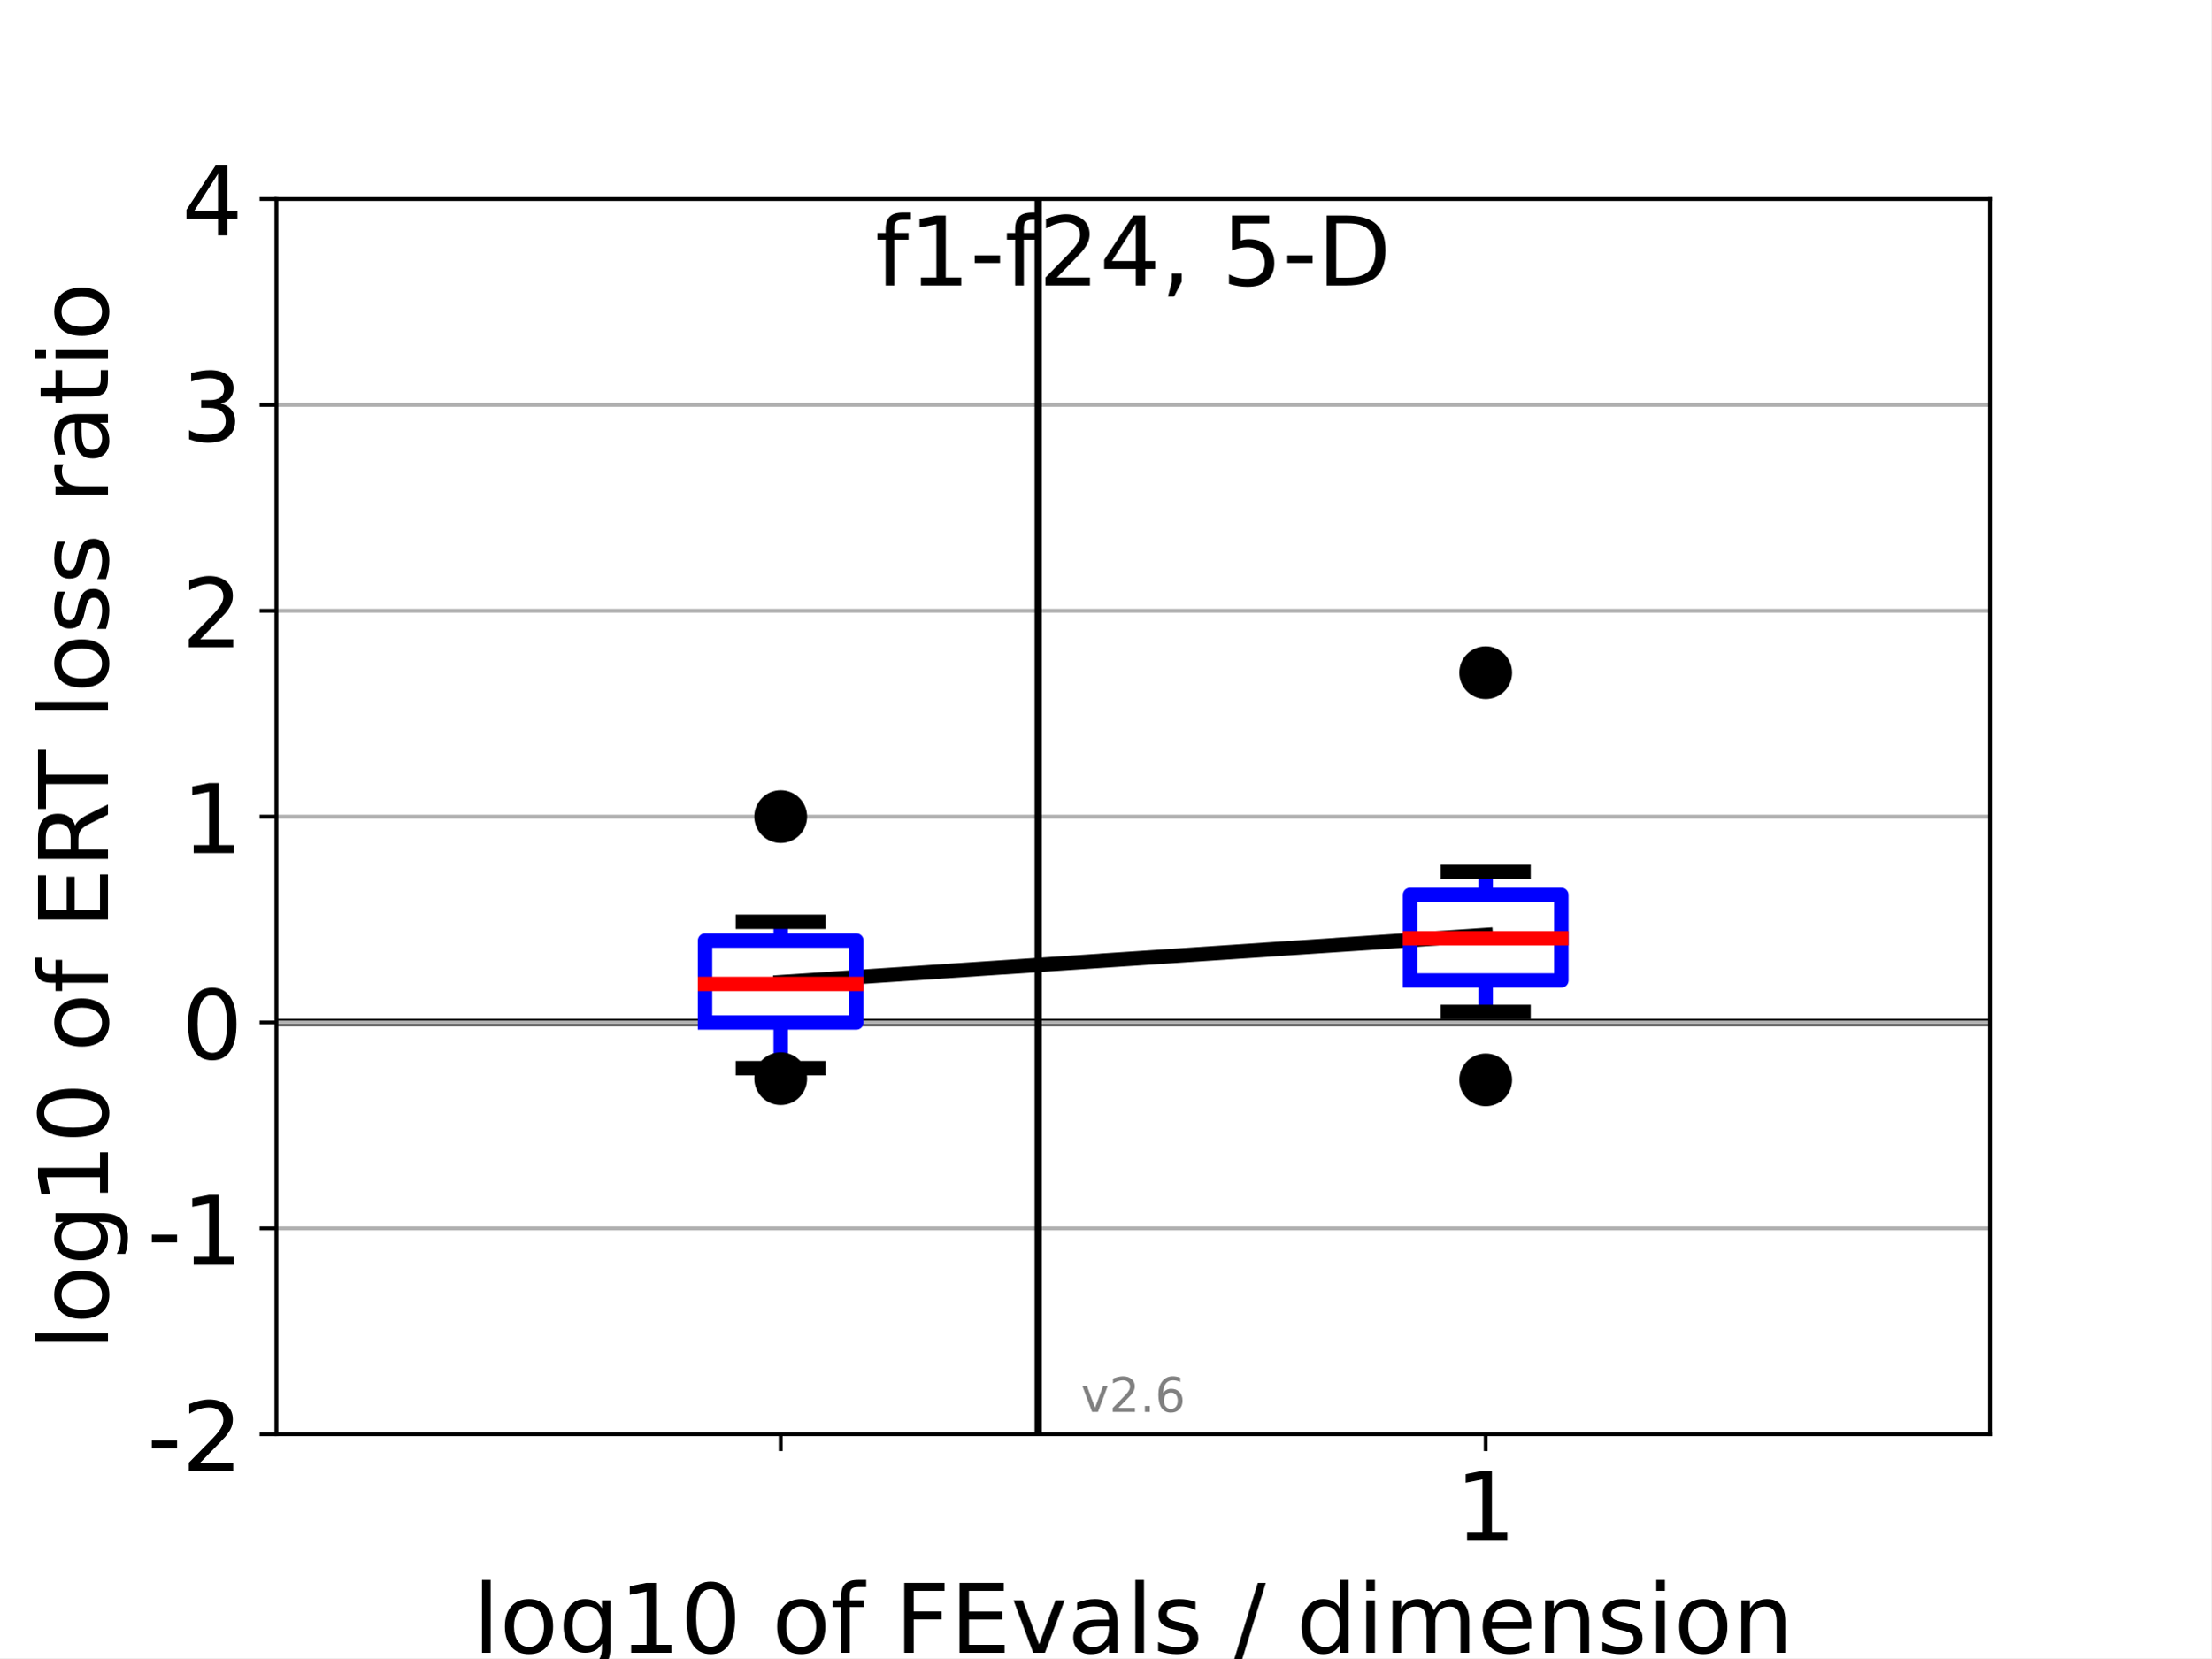
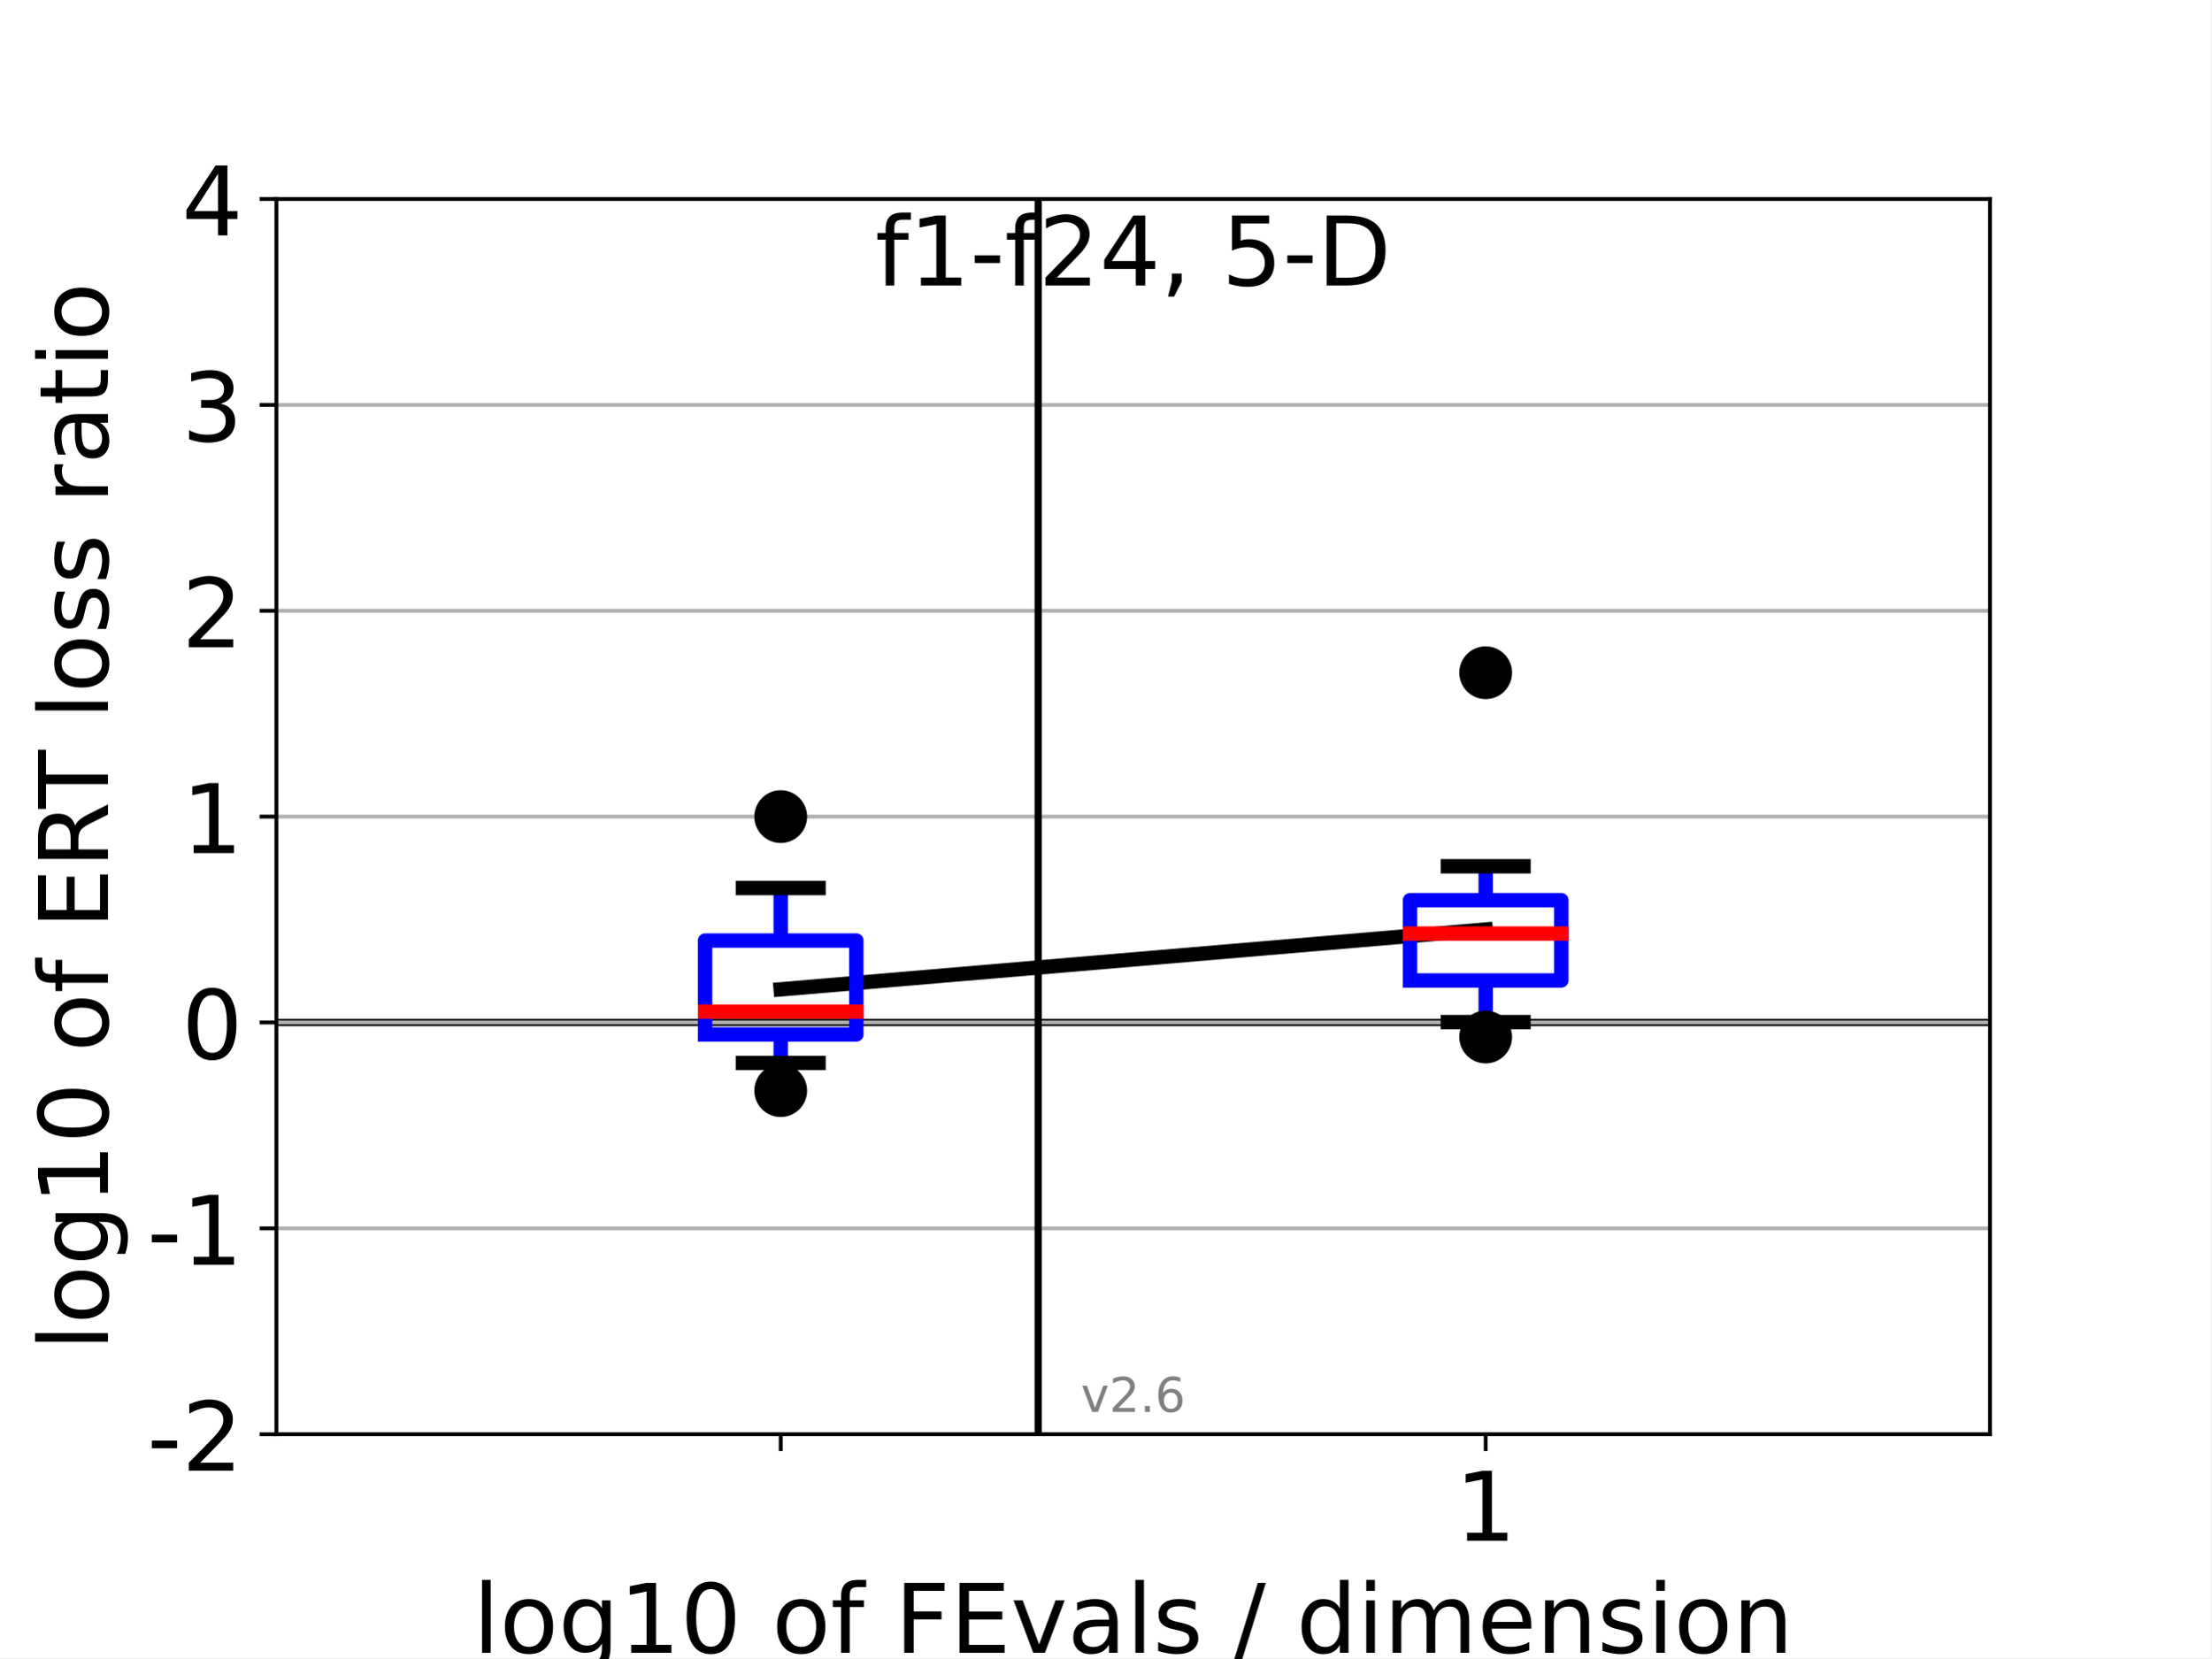
<svg xmlns="http://www.w3.org/2000/svg" xmlns:xlink="http://www.w3.org/1999/xlink" width="460.8pt" height="345.6pt" viewBox="0 0 460.8 345.6" version="1.1">
  <defs>
    <style type="text/css">*{stroke-linejoin: round; stroke-linecap: butt}</style>
  </defs>
  <g id="figure_1">
    <g id="patch_1">
      <path d="M 0 345.6  L 460.8 345.6  L 460.8 0  L 0 0  z " style="fill: #ffffff" />
    </g>
    <g id="axes_1">
      <g id="patch_2">
        <path d="M 57.6 298.944  L 414.72 298.944  L 414.72 41.472  L 57.6 41.472  z " style="fill: #ffffff" />
      </g>
      <g id="line2d_1">
-         <path d="M 57.6 213.12  L 414.72 213.12  " clip-path="url(#p7d88665192)" style="fill: none; stroke: #000000; stroke-width: 1.5; stroke-linecap: square" />
+         <path d="M 57.6 213.12  L 414.72 213.12  " clip-path="url(#pd5b4463f0b)" style="fill: none; stroke: #000000; stroke-width: 1.5; stroke-linecap: square" />
      </g>
      <g id="matplotlib.axis_1">
        <g id="xtick_1">
          <g id="line2d_2">
            <defs>
-               <path id="m070ad3a9d3" d="M 0 0  L 0 3.5  " style="stroke: #000000; stroke-width: 0.8" />
+               <path id="m212c957637" d="M 0 0  L 0 3.5  " style="stroke: #000000; stroke-width: 0.8" />
            </defs>
            <g>
-               <use xlink:href="#m070ad3a9d3" x="162.699" y="298.944" style="stroke: #000000; stroke-width: 0.8" />
+               <use xlink:href="#m212c957637" x="162.699" y="298.944" style="stroke: #000000; stroke-width: 0.8" />
            </g>
          </g>
        </g>
        <g id="xtick_2">
          <g id="line2d_3">
            <g>
-               <use xlink:href="#m070ad3a9d3" x="309.621" y="298.944" style="stroke: #000000; stroke-width: 0.8" />
+               <use xlink:href="#m212c957637" x="309.621" y="298.944" style="stroke: #000000; stroke-width: 0.8" />
            </g>
          </g>
          <g id="text_1">
            <g transform="translate(303.2585 321.1409)scale(0.2 -0.2)">
              <defs>
                <path id="DejaVuSans-31" d="M 794 531  L 1825 531  L 1825 4091  L 703 3866  L 703 4441  L 1819 4666  L 2450 4666  L 2450 531  L 3481 531  L 3481 0  L 794 0  L 794 531  z " transform="scale(0.015625)" />
              </defs>
              <use xlink:href="#DejaVuSans-31" />
            </g>
          </g>
        </g>
        <g id="text_2">
          <g transform="translate(98.56312 344.4971)scale(0.2 -0.2)">
            <defs>
              <path id="DejaVuSans-6c" d="M 603 4863  L 1178 4863  L 1178 0  L 603 0  L 603 4863  z " transform="scale(0.015625)" />
              <path id="DejaVuSans-6f" d="M 1959 3097  Q 1497 3097 1228 2736  Q 959 2375 959 1747  Q 959 1119 1226 758  Q 1494 397 1959 397  Q 2419 397 2687 759  Q 2956 1122 2956 1747  Q 2956 2369 2687 2733  Q 2419 3097 1959 3097  z M 1959 3584  Q 2709 3584 3137 3096  Q 3566 2609 3566 1747  Q 3566 888 3137 398  Q 2709 -91 1959 -91  Q 1206 -91 779 398  Q 353 888 353 1747  Q 353 2609 779 3096  Q 1206 3584 1959 3584  z " transform="scale(0.015625)" />
              <path id="DejaVuSans-67" d="M 2906 1791  Q 2906 2416 2648 2759  Q 2391 3103 1925 3103  Q 1463 3103 1205 2759  Q 947 2416 947 1791  Q 947 1169 1205 825  Q 1463 481 1925 481  Q 2391 481 2648 825  Q 2906 1169 2906 1791  z M 3481 434  Q 3481 -459 3084 -895  Q 2688 -1331 1869 -1331  Q 1566 -1331 1297 -1286  Q 1028 -1241 775 -1147  L 775 -588  Q 1028 -725 1275 -790  Q 1522 -856 1778 -856  Q 2344 -856 2625 -561  Q 2906 -266 2906 331  L 2906 616  Q 2728 306 2450 153  Q 2172 0 1784 0  Q 1141 0 747 490  Q 353 981 353 1791  Q 353 2603 747 3093  Q 1141 3584 1784 3584  Q 2172 3584 2450 3431  Q 2728 3278 2906 2969  L 2906 3500  L 3481 3500  L 3481 434  z " transform="scale(0.015625)" />
              <path id="DejaVuSans-30" d="M 2034 4250  Q 1547 4250 1301 3770  Q 1056 3291 1056 2328  Q 1056 1369 1301 889  Q 1547 409 2034 409  Q 2525 409 2770 889  Q 3016 1369 3016 2328  Q 3016 3291 2770 3770  Q 2525 4250 2034 4250  z M 2034 4750  Q 2819 4750 3233 4129  Q 3647 3509 3647 2328  Q 3647 1150 3233 529  Q 2819 -91 2034 -91  Q 1250 -91 836 529  Q 422 1150 422 2328  Q 422 3509 836 4129  Q 1250 4750 2034 4750  z " transform="scale(0.015625)" />
              <path id="DejaVuSans-20" transform="scale(0.015625)" />
              <path id="DejaVuSans-66" d="M 2375 4863  L 2375 4384  L 1825 4384  Q 1516 4384 1395 4259  Q 1275 4134 1275 3809  L 1275 3500  L 2222 3500  L 2222 3053  L 1275 3053  L 1275 0  L 697 0  L 697 3053  L 147 3053  L 147 3500  L 697 3500  L 697 3744  Q 697 4328 969 4595  Q 1241 4863 1831 4863  L 2375 4863  z " transform="scale(0.015625)" />
              <path id="DejaVuSans-46" d="M 628 4666  L 3309 4666  L 3309 4134  L 1259 4134  L 1259 2759  L 3109 2759  L 3109 2228  L 1259 2228  L 1259 0  L 628 0  L 628 4666  z " transform="scale(0.015625)" />
              <path id="DejaVuSans-45" d="M 628 4666  L 3578 4666  L 3578 4134  L 1259 4134  L 1259 2753  L 3481 2753  L 3481 2222  L 1259 2222  L 1259 531  L 3634 531  L 3634 0  L 628 0  L 628 4666  z " transform="scale(0.015625)" />
              <path id="DejaVuSans-76" d="M 191 3500  L 800 3500  L 1894 563  L 2988 3500  L 3597 3500  L 2284 0  L 1503 0  L 191 3500  z " transform="scale(0.015625)" />
              <path id="DejaVuSans-61" d="M 2194 1759  Q 1497 1759 1228 1600  Q 959 1441 959 1056  Q 959 750 1161 570  Q 1363 391 1709 391  Q 2188 391 2477 730  Q 2766 1069 2766 1631  L 2766 1759  L 2194 1759  z M 3341 1997  L 3341 0  L 2766 0  L 2766 531  Q 2569 213 2275 61  Q 1981 -91 1556 -91  Q 1019 -91 701 211  Q 384 513 384 1019  Q 384 1609 779 1909  Q 1175 2209 1959 2209  L 2766 2209  L 2766 2266  Q 2766 2663 2505 2880  Q 2244 3097 1772 3097  Q 1472 3097 1187 3025  Q 903 2953 641 2809  L 641 3341  Q 956 3463 1253 3523  Q 1550 3584 1831 3584  Q 2591 3584 2966 3190  Q 3341 2797 3341 1997  z " transform="scale(0.015625)" />
              <path id="DejaVuSans-73" d="M 2834 3397  L 2834 2853  Q 2591 2978 2328 3040  Q 2066 3103 1784 3103  Q 1356 3103 1142 2972  Q 928 2841 928 2578  Q 928 2378 1081 2264  Q 1234 2150 1697 2047  L 1894 2003  Q 2506 1872 2764 1633  Q 3022 1394 3022 966  Q 3022 478 2636 193  Q 2250 -91 1575 -91  Q 1294 -91 989 -36  Q 684 19 347 128  L 347 722  Q 666 556 975 473  Q 1284 391 1588 391  Q 1994 391 2212 530  Q 2431 669 2431 922  Q 2431 1156 2273 1281  Q 2116 1406 1581 1522  L 1381 1569  Q 847 1681 609 1914  Q 372 2147 372 2553  Q 372 3047 722 3315  Q 1072 3584 1716 3584  Q 2034 3584 2315 3537  Q 2597 3491 2834 3397  z " transform="scale(0.015625)" />
              <path id="DejaVuSans-2f" d="M 1625 4666  L 2156 4666  L 531 -594  L 0 -594  L 1625 4666  z " transform="scale(0.015625)" />
              <path id="DejaVuSans-64" d="M 2906 2969  L 2906 4863  L 3481 4863  L 3481 0  L 2906 0  L 2906 525  Q 2725 213 2448 61  Q 2172 -91 1784 -91  Q 1150 -91 751 415  Q 353 922 353 1747  Q 353 2572 751 3078  Q 1150 3584 1784 3584  Q 2172 3584 2448 3432  Q 2725 3281 2906 2969  z M 947 1747  Q 947 1113 1208 752  Q 1469 391 1925 391  Q 2381 391 2643 752  Q 2906 1113 2906 1747  Q 2906 2381 2643 2742  Q 2381 3103 1925 3103  Q 1469 3103 1208 2742  Q 947 2381 947 1747  z " transform="scale(0.015625)" />
              <path id="DejaVuSans-69" d="M 603 3500  L 1178 3500  L 1178 0  L 603 0  L 603 3500  z M 603 4863  L 1178 4863  L 1178 4134  L 603 4134  L 603 4863  z " transform="scale(0.015625)" />
              <path id="DejaVuSans-6d" d="M 3328 2828  Q 3544 3216 3844 3400  Q 4144 3584 4550 3584  Q 5097 3584 5394 3201  Q 5691 2819 5691 2113  L 5691 0  L 5113 0  L 5113 2094  Q 5113 2597 4934 2840  Q 4756 3084 4391 3084  Q 3944 3084 3684 2787  Q 3425 2491 3425 1978  L 3425 0  L 2847 0  L 2847 2094  Q 2847 2600 2669 2842  Q 2491 3084 2119 3084  Q 1678 3084 1418 2786  Q 1159 2488 1159 1978  L 1159 0  L 581 0  L 581 3500  L 1159 3500  L 1159 2956  Q 1356 3278 1631 3431  Q 1906 3584 2284 3584  Q 2666 3584 2933 3390  Q 3200 3197 3328 2828  z " transform="scale(0.015625)" />
              <path id="DejaVuSans-65" d="M 3597 1894  L 3597 1613  L 953 1613  Q 991 1019 1311 708  Q 1631 397 2203 397  Q 2534 397 2845 478  Q 3156 559 3463 722  L 3463 178  Q 3153 47 2828 -22  Q 2503 -91 2169 -91  Q 1331 -91 842 396  Q 353 884 353 1716  Q 353 2575 817 3079  Q 1281 3584 2069 3584  Q 2775 3584 3186 3129  Q 3597 2675 3597 1894  z M 3022 2063  Q 3016 2534 2758 2815  Q 2500 3097 2075 3097  Q 1594 3097 1305 2825  Q 1016 2553 972 2059  L 3022 2063  z " transform="scale(0.015625)" />
              <path id="DejaVuSans-6e" d="M 3513 2113  L 3513 0  L 2938 0  L 2938 2094  Q 2938 2591 2744 2837  Q 2550 3084 2163 3084  Q 1697 3084 1428 2787  Q 1159 2491 1159 1978  L 1159 0  L 581 0  L 581 3500  L 1159 3500  L 1159 2956  Q 1366 3272 1645 3428  Q 1925 3584 2291 3584  Q 2894 3584 3203 3211  Q 3513 2838 3513 2113  z " transform="scale(0.015625)" />
            </defs>
            <use xlink:href="#DejaVuSans-6c" />
            <use xlink:href="#DejaVuSans-6f" x="27.783" />
            <use xlink:href="#DejaVuSans-67" x="88.965" />
            <use xlink:href="#DejaVuSans-31" x="152.441" />
            <use xlink:href="#DejaVuSans-30" x="216.064" />
            <use xlink:href="#DejaVuSans-20" x="279.688" />
            <use xlink:href="#DejaVuSans-6f" x="311.475" />
            <use xlink:href="#DejaVuSans-66" x="372.656" />
            <use xlink:href="#DejaVuSans-20" x="407.861" />
            <use xlink:href="#DejaVuSans-46" x="439.648" />
            <use xlink:href="#DejaVuSans-45" x="497.168" />
            <use xlink:href="#DejaVuSans-76" x="560.352" />
            <use xlink:href="#DejaVuSans-61" x="619.531" />
            <use xlink:href="#DejaVuSans-6c" x="680.811" />
            <use xlink:href="#DejaVuSans-73" x="708.594" />
            <use xlink:href="#DejaVuSans-20" x="760.693" />
            <use xlink:href="#DejaVuSans-2f" x="792.48" />
            <use xlink:href="#DejaVuSans-20" x="826.172" />
            <use xlink:href="#DejaVuSans-64" x="857.959" />
            <use xlink:href="#DejaVuSans-69" x="921.436" />
            <use xlink:href="#DejaVuSans-6d" x="949.219" />
            <use xlink:href="#DejaVuSans-65" x="1046.631" />
            <use xlink:href="#DejaVuSans-6e" x="1108.154" />
            <use xlink:href="#DejaVuSans-73" x="1171.533" />
            <use xlink:href="#DejaVuSans-69" x="1223.633" />
            <use xlink:href="#DejaVuSans-6f" x="1251.416" />
            <use xlink:href="#DejaVuSans-6e" x="1312.598" />
          </g>
        </g>
      </g>
      <g id="matplotlib.axis_2">
        <g id="ytick_1">
          <g id="line2d_4">
-             <path d="M 57.6 298.944  L 414.72 298.944  " clip-path="url(#p7d88665192)" style="fill: none; stroke: #b0b0b0; stroke-width: 0.8; stroke-linecap: square" />
+             <path d="M 57.6 298.944  L 414.72 298.944  " clip-path="url(#pd5b4463f0b)" style="fill: none; stroke: #b0b0b0; stroke-width: 0.8; stroke-linecap: square" />
          </g>
          <g id="line2d_5">
            <defs>
-               <path id="mcf6c490217" d="M 0 0  L -3.5 0  " style="stroke: #000000; stroke-width: 0.8" />
+               <path id="m91223ee36a" d="M 0 0  L -3.5 0  " style="stroke: #000000; stroke-width: 0.8" />
            </defs>
            <g>
-               <use xlink:href="#mcf6c490217" x="57.6" y="298.944" style="stroke: #000000; stroke-width: 0.8" />
+               <use xlink:href="#m91223ee36a" x="57.6" y="298.944" style="stroke: #000000; stroke-width: 0.8" />
            </g>
          </g>
          <g id="text_3">
            <g transform="translate(30.65938 306.5424)scale(0.2 -0.2)">
              <defs>
                <path id="DejaVuSans-2d" d="M 313 2009  L 1997 2009  L 1997 1497  L 313 1497  L 313 2009  z " transform="scale(0.015625)" />
                <path id="DejaVuSans-32" d="M 1228 531  L 3431 531  L 3431 0  L 469 0  L 469 531  Q 828 903 1448 1529  Q 2069 2156 2228 2338  Q 2531 2678 2651 2914  Q 2772 3150 2772 3378  Q 2772 3750 2511 3984  Q 2250 4219 1831 4219  Q 1534 4219 1204 4116  Q 875 4013 500 3803  L 500 4441  Q 881 4594 1212 4672  Q 1544 4750 1819 4750  Q 2544 4750 2975 4387  Q 3406 4025 3406 3419  Q 3406 3131 3298 2873  Q 3191 2616 2906 2266  Q 2828 2175 2409 1742  Q 1991 1309 1228 531  z " transform="scale(0.015625)" />
              </defs>
              <use xlink:href="#DejaVuSans-2d" />
              <use xlink:href="#DejaVuSans-32" x="36.084" />
            </g>
          </g>
        </g>
        <g id="ytick_2">
          <g id="line2d_6">
-             <path d="M 57.6 256.032  L 414.72 256.032  " clip-path="url(#p7d88665192)" style="fill: none; stroke: #b0b0b0; stroke-width: 0.8; stroke-linecap: square" />
+             <path d="M 57.6 256.032  L 414.72 256.032  " clip-path="url(#pd5b4463f0b)" style="fill: none; stroke: #b0b0b0; stroke-width: 0.8; stroke-linecap: square" />
          </g>
          <g id="line2d_7">
            <g>
-               <use xlink:href="#mcf6c490217" x="57.6" y="256.032" style="stroke: #000000; stroke-width: 0.8" />
+               <use xlink:href="#m91223ee36a" x="57.6" y="256.032" style="stroke: #000000; stroke-width: 0.8" />
            </g>
          </g>
          <g id="text_4">
            <g transform="translate(30.65938 263.6304)scale(0.2 -0.2)">
              <use xlink:href="#DejaVuSans-2d" />
              <use xlink:href="#DejaVuSans-31" x="36.084" />
            </g>
          </g>
        </g>
        <g id="ytick_3">
          <g id="line2d_8">
-             <path d="M 57.6 213.12  L 414.72 213.12  " clip-path="url(#p7d88665192)" style="fill: none; stroke: #b0b0b0; stroke-width: 0.8; stroke-linecap: square" />
+             <path d="M 57.6 213.12  L 414.72 213.12  " clip-path="url(#pd5b4463f0b)" style="fill: none; stroke: #b0b0b0; stroke-width: 0.8; stroke-linecap: square" />
          </g>
          <g id="line2d_9">
            <g>
-               <use xlink:href="#mcf6c490217" x="57.6" y="213.12" style="stroke: #000000; stroke-width: 0.8" />
+               <use xlink:href="#m91223ee36a" x="57.6" y="213.12" style="stroke: #000000; stroke-width: 0.8" />
            </g>
          </g>
          <g id="text_5">
            <g transform="translate(37.875 220.7184)scale(0.2 -0.2)">
              <use xlink:href="#DejaVuSans-30" />
            </g>
          </g>
        </g>
        <g id="ytick_4">
          <g id="line2d_10">
-             <path d="M 57.6 170.208  L 414.72 170.208  " clip-path="url(#p7d88665192)" style="fill: none; stroke: #b0b0b0; stroke-width: 0.8; stroke-linecap: square" />
+             <path d="M 57.6 170.208  L 414.72 170.208  " clip-path="url(#pd5b4463f0b)" style="fill: none; stroke: #b0b0b0; stroke-width: 0.8; stroke-linecap: square" />
          </g>
          <g id="line2d_11">
            <g>
-               <use xlink:href="#mcf6c490217" x="57.6" y="170.208" style="stroke: #000000; stroke-width: 0.8" />
+               <use xlink:href="#m91223ee36a" x="57.6" y="170.208" style="stroke: #000000; stroke-width: 0.8" />
            </g>
          </g>
          <g id="text_6">
            <g transform="translate(37.875 177.8064)scale(0.2 -0.2)">
              <use xlink:href="#DejaVuSans-31" />
            </g>
          </g>
        </g>
        <g id="ytick_5">
          <g id="line2d_12">
-             <path d="M 57.6 127.296  L 414.72 127.296  " clip-path="url(#p7d88665192)" style="fill: none; stroke: #b0b0b0; stroke-width: 0.8; stroke-linecap: square" />
+             <path d="M 57.6 127.296  L 414.72 127.296  " clip-path="url(#pd5b4463f0b)" style="fill: none; stroke: #b0b0b0; stroke-width: 0.8; stroke-linecap: square" />
          </g>
          <g id="line2d_13">
            <g>
-               <use xlink:href="#mcf6c490217" x="57.6" y="127.296" style="stroke: #000000; stroke-width: 0.8" />
+               <use xlink:href="#m91223ee36a" x="57.6" y="127.296" style="stroke: #000000; stroke-width: 0.8" />
            </g>
          </g>
          <g id="text_7">
            <g transform="translate(37.875 134.8944)scale(0.2 -0.2)">
              <use xlink:href="#DejaVuSans-32" />
            </g>
          </g>
        </g>
        <g id="ytick_6">
          <g id="line2d_14">
-             <path d="M 57.6 84.384  L 414.72 84.384  " clip-path="url(#p7d88665192)" style="fill: none; stroke: #b0b0b0; stroke-width: 0.8; stroke-linecap: square" />
+             <path d="M 57.6 84.384  L 414.72 84.384  " clip-path="url(#pd5b4463f0b)" style="fill: none; stroke: #b0b0b0; stroke-width: 0.8; stroke-linecap: square" />
          </g>
          <g id="line2d_15">
            <g>
-               <use xlink:href="#mcf6c490217" x="57.6" y="84.384" style="stroke: #000000; stroke-width: 0.8" />
+               <use xlink:href="#m91223ee36a" x="57.6" y="84.384" style="stroke: #000000; stroke-width: 0.8" />
            </g>
          </g>
          <g id="text_8">
            <g transform="translate(37.875 91.98244)scale(0.2 -0.2)">
              <defs>
                <path id="DejaVuSans-33" d="M 2597 2516  Q 3050 2419 3304 2112  Q 3559 1806 3559 1356  Q 3559 666 3084 287  Q 2609 -91 1734 -91  Q 1441 -91 1130 -33  Q 819 25 488 141  L 488 750  Q 750 597 1062 519  Q 1375 441 1716 441  Q 2309 441 2620 675  Q 2931 909 2931 1356  Q 2931 1769 2642 2001  Q 2353 2234 1838 2234  L 1294 2234  L 1294 2753  L 1863 2753  Q 2328 2753 2575 2939  Q 2822 3125 2822 3475  Q 2822 3834 2567 4026  Q 2313 4219 1838 4219  Q 1578 4219 1281 4162  Q 984 4106 628 3988  L 628 4550  Q 988 4650 1302 4700  Q 1616 4750 1894 4750  Q 2613 4750 3031 4423  Q 3450 4097 3450 3541  Q 3450 3153 3228 2886  Q 3006 2619 2597 2516  z " transform="scale(0.015625)" />
              </defs>
              <use xlink:href="#DejaVuSans-33" />
            </g>
          </g>
        </g>
        <g id="ytick_7">
          <g id="line2d_16">
-             <path d="M 57.6 41.472  L 414.72 41.472  " clip-path="url(#p7d88665192)" style="fill: none; stroke: #b0b0b0; stroke-width: 0.8; stroke-linecap: square" />
+             <path d="M 57.6 41.472  L 414.72 41.472  " clip-path="url(#pd5b4463f0b)" style="fill: none; stroke: #b0b0b0; stroke-width: 0.8; stroke-linecap: square" />
          </g>
          <g id="line2d_17">
            <g>
-               <use xlink:href="#mcf6c490217" x="57.6" y="41.472" style="stroke: #000000; stroke-width: 0.8" />
+               <use xlink:href="#m91223ee36a" x="57.6" y="41.472" style="stroke: #000000; stroke-width: 0.8" />
            </g>
          </g>
          <g id="text_9">
            <g transform="translate(37.875 49.07044)scale(0.2 -0.2)">
              <defs>
                <path id="DejaVuSans-34" d="M 2419 4116  L 825 1625  L 2419 1625  L 2419 4116  z M 2253 4666  L 3047 4666  L 3047 1625  L 3713 1625  L 3713 1100  L 3047 1100  L 3047 0  L 2419 0  L 2419 1100  L 313 1100  L 313 1709  L 2253 4666  z " transform="scale(0.015625)" />
              </defs>
              <use xlink:href="#DejaVuSans-34" />
            </g>
          </g>
        </g>
        <g id="text_10">
          <g transform="translate(22.5 281.5518)rotate(-90)scale(0.2 -0.2)">
            <defs>
              <path id="DejaVuSans-52" d="M 2841 2188  Q 3044 2119 3236 1894  Q 3428 1669 3622 1275  L 4263 0  L 3584 0  L 2988 1197  Q 2756 1666 2539 1819  Q 2322 1972 1947 1972  L 1259 1972  L 1259 0  L 628 0  L 628 4666  L 2053 4666  Q 2853 4666 3247 4331  Q 3641 3997 3641 3322  Q 3641 2881 3436 2590  Q 3231 2300 2841 2188  z M 1259 4147  L 1259 2491  L 2053 2491  Q 2509 2491 2742 2702  Q 2975 2913 2975 3322  Q 2975 3731 2742 3939  Q 2509 4147 2053 4147  L 1259 4147  z " transform="scale(0.015625)" />
              <path id="DejaVuSans-54" d="M -19 4666  L 3928 4666  L 3928 4134  L 2272 4134  L 2272 0  L 1638 0  L 1638 4134  L -19 4134  L -19 4666  z " transform="scale(0.015625)" />
              <path id="DejaVuSans-72" d="M 2631 2963  Q 2534 3019 2420 3045  Q 2306 3072 2169 3072  Q 1681 3072 1420 2755  Q 1159 2438 1159 1844  L 1159 0  L 581 0  L 581 3500  L 1159 3500  L 1159 2956  Q 1341 3275 1631 3429  Q 1922 3584 2338 3584  Q 2397 3584 2469 3576  Q 2541 3569 2628 3553  L 2631 2963  z " transform="scale(0.015625)" />
              <path id="DejaVuSans-74" d="M 1172 4494  L 1172 3500  L 2356 3500  L 2356 3053  L 1172 3053  L 1172 1153  Q 1172 725 1289 603  Q 1406 481 1766 481  L 2356 481  L 2356 0  L 1766 0  Q 1100 0 847 248  Q 594 497 594 1153  L 594 3053  L 172 3053  L 172 3500  L 594 3500  L 594 4494  L 1172 4494  z " transform="scale(0.015625)" />
            </defs>
            <use xlink:href="#DejaVuSans-6c" />
            <use xlink:href="#DejaVuSans-6f" x="27.783" />
            <use xlink:href="#DejaVuSans-67" x="88.965" />
            <use xlink:href="#DejaVuSans-31" x="152.441" />
            <use xlink:href="#DejaVuSans-30" x="216.064" />
            <use xlink:href="#DejaVuSans-20" x="279.688" />
            <use xlink:href="#DejaVuSans-6f" x="311.475" />
            <use xlink:href="#DejaVuSans-66" x="372.656" />
            <use xlink:href="#DejaVuSans-20" x="407.861" />
            <use xlink:href="#DejaVuSans-45" x="439.648" />
            <use xlink:href="#DejaVuSans-52" x="502.832" />
            <use xlink:href="#DejaVuSans-54" x="565.064" />
            <use xlink:href="#DejaVuSans-20" x="626.148" />
            <use xlink:href="#DejaVuSans-6c" x="657.936" />
            <use xlink:href="#DejaVuSans-6f" x="685.719" />
            <use xlink:href="#DejaVuSans-73" x="746.9" />
            <use xlink:href="#DejaVuSans-73" x="799" />
            <use xlink:href="#DejaVuSans-20" x="851.1" />
            <use xlink:href="#DejaVuSans-72" x="882.887" />
            <use xlink:href="#DejaVuSans-61" x="924" />
            <use xlink:href="#DejaVuSans-74" x="985.279" />
            <use xlink:href="#DejaVuSans-69" x="1024.488" />
            <use xlink:href="#DejaVuSans-6f" x="1052.271" />
          </g>
        </g>
      </g>
      <g id="line2d_18">
-         <path d="M 162.699 204.718  L 309.621 194.887  " clip-path="url(#p7d88665192)" style="fill: none; stroke: #000000; stroke-width: 3; stroke-linecap: square" />
+         <path d="M 162.699 206.214  L 309.621 193.741  " clip-path="url(#pd5b4463f0b)" style="fill: none; stroke: #000000; stroke-width: 3; stroke-linecap: square" />
      </g>
      <g id="line2d_19">
-         <path d="M 162.699 213.12  L 162.699 222.64  " clip-path="url(#p7d88665192)" style="fill: none; stroke-dasharray: 11.1,4.8; stroke-dashoffset: 0; stroke: #0000ff; stroke-width: 3" />
+         <path d="M 162.699 215.609  L 162.699 221.554  " clip-path="url(#pd5b4463f0b)" style="fill: none; stroke-dasharray: 11.1,4.8; stroke-dashoffset: 0; stroke: #0000ff; stroke-width: 3" />
      </g>
      <g id="line2d_20">
-         <path d="M 162.699 196.044  L 162.699 192.135  " clip-path="url(#p7d88665192)" style="fill: none; stroke-dasharray: 11.1,4.8; stroke-dashoffset: 0; stroke: #0000ff; stroke-width: 3" />
+         <path d="M 162.699 196.044  L 162.699 185.089  " clip-path="url(#pd5b4463f0b)" style="fill: none; stroke-dasharray: 11.1,4.8; stroke-dashoffset: 0; stroke: #0000ff; stroke-width: 3" />
      </g>
      <g id="line2d_21">
-         <path d="M 154.817 192.135  L 170.581 192.135  " clip-path="url(#p7d88665192)" style="fill: none; stroke: #000000; stroke-width: 3; stroke-linecap: square" />
+         <path d="M 154.817 185.089  L 170.581 185.089  " clip-path="url(#pd5b4463f0b)" style="fill: none; stroke: #000000; stroke-width: 3; stroke-linecap: square" />
      </g>
      <g id="line2d_22">
-         <path d="M 154.817 222.64  L 170.581 222.64  " clip-path="url(#p7d88665192)" style="fill: none; stroke: #000000; stroke-width: 3; stroke-linecap: square" />
+         <path d="M 154.817 221.554  L 170.581 221.554  " clip-path="url(#pd5b4463f0b)" style="fill: none; stroke: #000000; stroke-width: 3; stroke-linecap: square" />
      </g>
      <g id="line2d_23">
-         <path d="M 146.934 213.12  L 178.464 213.12  L 178.464 196.044  L 146.934 196.044  L 146.934 213.12  " clip-path="url(#p7d88665192)" style="fill: none; stroke: #0000ff; stroke-width: 3; stroke-linecap: square" />
+         <path d="M 146.934 215.609  L 178.464 215.609  L 178.464 196.044  L 146.934 196.044  L 146.934 215.609  " clip-path="url(#pd5b4463f0b)" style="fill: none; stroke: #0000ff; stroke-width: 3; stroke-linecap: square" />
      </g>
      <g id="line2d_24">
-         <path d="M 146.934 205.09  L 178.464 205.09  " clip-path="url(#p7d88665192)" style="fill: none; stroke: #ff0000; stroke-width: 3; stroke-linecap: square" />
+         <path d="M 146.934 210.866  L 178.464 210.866  " clip-path="url(#pd5b4463f0b)" style="fill: none; stroke: #ff0000; stroke-width: 3; stroke-linecap: square" />
      </g>
      <g id="line2d_25" />
      <g id="line2d_26" />
      <g id="line2d_27">
-         <path d="M 309.621 204.357  L 309.621 210.925  " clip-path="url(#p7d88665192)" style="fill: none; stroke-dasharray: 11.1,4.8; stroke-dashoffset: 0; stroke: #0000ff; stroke-width: 3" />
+         <path d="M 309.621 204.357  L 309.621 213.035  " clip-path="url(#pd5b4463f0b)" style="fill: none; stroke-dasharray: 11.1,4.8; stroke-dashoffset: 0; stroke: #0000ff; stroke-width: 3" />
      </g>
      <g id="line2d_28">
-         <path d="M 309.621 186.524  L 309.621 181.73  " clip-path="url(#p7d88665192)" style="fill: none; stroke-dasharray: 11.1,4.8; stroke-dashoffset: 0; stroke: #0000ff; stroke-width: 3" />
+         <path d="M 309.621 187.631  L 309.621 180.558  " clip-path="url(#pd5b4463f0b)" style="fill: none; stroke-dasharray: 11.1,4.8; stroke-dashoffset: 0; stroke: #0000ff; stroke-width: 3" />
      </g>
      <g id="line2d_29">
-         <path d="M 301.739 181.73  L 317.503 181.73  " clip-path="url(#p7d88665192)" style="fill: none; stroke: #000000; stroke-width: 3; stroke-linecap: square" />
+         <path d="M 301.739 180.558  L 317.503 180.558  " clip-path="url(#pd5b4463f0b)" style="fill: none; stroke: #000000; stroke-width: 3; stroke-linecap: square" />
      </g>
      <g id="line2d_30">
-         <path d="M 301.739 210.925  L 317.503 210.925  " clip-path="url(#p7d88665192)" style="fill: none; stroke: #000000; stroke-width: 3; stroke-linecap: square" />
+         <path d="M 301.739 213.035  L 317.503 213.035  " clip-path="url(#pd5b4463f0b)" style="fill: none; stroke: #000000; stroke-width: 3; stroke-linecap: square" />
      </g>
      <g id="line2d_31">
-         <path d="M 293.856 204.357  L 325.386 204.357  L 325.386 186.524  L 293.856 186.524  L 293.856 204.357  " clip-path="url(#p7d88665192)" style="fill: none; stroke: #0000ff; stroke-width: 3; stroke-linecap: square" />
+         <path d="M 293.856 204.357  L 325.386 204.357  L 325.386 187.631  L 293.856 187.631  L 293.856 204.357  " clip-path="url(#pd5b4463f0b)" style="fill: none; stroke: #0000ff; stroke-width: 3; stroke-linecap: square" />
      </g>
      <g id="line2d_32">
-         <path d="M 293.856 195.56  L 325.386 195.56  " clip-path="url(#p7d88665192)" style="fill: none; stroke: #ff0000; stroke-width: 3; stroke-linecap: square" />
+         <path d="M 293.856 194.577  L 325.386 194.577  " clip-path="url(#pd5b4463f0b)" style="fill: none; stroke: #ff0000; stroke-width: 3; stroke-linecap: square" />
      </g>
      <g id="line2d_33" />
      <g id="line2d_34" />
      <g id="line2d_35">
        <defs>
-           <path id="m7644ba45ae" d="M 0 5  C 1.326 5 2.598 4.473 3.536 3.536  C 4.473 2.598 5 1.326 5 0  C 5 -1.326 4.473 -2.598 3.536 -3.536  C 2.598 -4.473 1.326 -5 0 -5  C -1.326 -5 -2.598 -4.473 -3.536 -3.536  C -4.473 -2.598 -5 -1.326 -5 0  C -5 1.326 -4.473 2.598 -3.536 3.536  C -2.598 4.473 -1.326 5 0 5  z " style="stroke: #000000" />
+           <path id="ma5500ebb4b" d="M 0 5  C 1.326 5 2.598 4.473 3.536 3.536  C 4.473 2.598 5 1.326 5 0  C 5 -1.326 4.473 -2.598 3.536 -3.536  C 2.598 -4.473 1.326 -5 0 -5  C -1.326 -5 -2.598 -4.473 -3.536 -3.536  C -4.473 -2.598 -5 -1.326 -5 0  C -5 1.326 -4.473 2.598 -3.536 3.536  C -2.598 4.473 -1.326 5 0 5  z " style="stroke: #000000" />
        </defs>
-         <g clip-path="url(#p7d88665192)">
-           <use xlink:href="#m7644ba45ae" x="162.699" y="224.835" style="stroke: #000000" />
-           <use xlink:href="#m7644ba45ae" x="309.621" y="225.082" style="stroke: #000000" />
+         <g clip-path="url(#pd5b4463f0b)">
+           <use xlink:href="#ma5500ebb4b" x="162.699" y="227.324" style="stroke: #000000" />
+           <use xlink:href="#ma5500ebb4b" x="309.621" y="216.149" style="stroke: #000000" />
        </g>
      </g>
      <g id="line2d_36">
-         <g clip-path="url(#p7d88665192)">
-           <use xlink:href="#m7644ba45ae" x="162.699" y="170.208" style="stroke: #000000" />
-           <use xlink:href="#m7644ba45ae" x="309.621" y="140.214" style="stroke: #000000" />
+         <g clip-path="url(#pd5b4463f0b)">
+           <use xlink:href="#ma5500ebb4b" x="162.699" y="170.208" style="stroke: #000000" />
+           <use xlink:href="#ma5500ebb4b" x="309.621" y="140.214" style="stroke: #000000" />
        </g>
      </g>
      <g id="line2d_37">
-         <path d="M 216.357 298.944  L 216.357 41.472  " clip-path="url(#p7d88665192)" style="fill: none; stroke: #000000; stroke-width: 1.5; stroke-linecap: square" />
+         <path d="M 216.357 298.944  L 216.357 41.472  " clip-path="url(#pd5b4463f0b)" style="fill: none; stroke: #000000; stroke-width: 1.5; stroke-linecap: square" />
      </g>
      <g id="patch_3">
        <path d="M 57.6 298.944  L 57.6 41.472  " style="fill: none; stroke: #000000; stroke-width: 0.8; stroke-linejoin: miter; stroke-linecap: square" />
      </g>
      <g id="patch_4">
        <path d="M 414.72 298.944  L 414.72 41.472  " style="fill: none; stroke: #000000; stroke-width: 0.8; stroke-linejoin: miter; stroke-linecap: square" />
      </g>
      <g id="patch_5">
        <path d="M 57.6 298.944  L 414.72 298.944  " style="fill: none; stroke: #000000; stroke-width: 0.8; stroke-linejoin: miter; stroke-linecap: square" />
      </g>
      <g id="patch_6">
        <path d="M 57.6 41.472  L 414.72 41.472  " style="fill: none; stroke: #000000; stroke-width: 0.8; stroke-linejoin: miter; stroke-linecap: square" />
      </g>
      <g id="text_11">
        <g transform="translate(182.3975 59.49504)scale(0.2 -0.2)">
          <defs>
            <path id="DejaVuSans-2c" d="M 750 794  L 1409 794  L 1409 256  L 897 -744  L 494 -744  L 750 256  L 750 794  z " transform="scale(0.015625)" />
            <path id="DejaVuSans-35" d="M 691 4666  L 3169 4666  L 3169 4134  L 1269 4134  L 1269 2991  Q 1406 3038 1543 3061  Q 1681 3084 1819 3084  Q 2600 3084 3056 2656  Q 3513 2228 3513 1497  Q 3513 744 3044 326  Q 2575 -91 1722 -91  Q 1428 -91 1123 -41  Q 819 9 494 109  L 494 744  Q 775 591 1075 516  Q 1375 441 1709 441  Q 2250 441 2565 725  Q 2881 1009 2881 1497  Q 2881 1984 2565 2268  Q 2250 2553 1709 2553  Q 1456 2553 1204 2497  Q 953 2441 691 2322  L 691 4666  z " transform="scale(0.015625)" />
            <path id="DejaVuSans-44" d="M 1259 4147  L 1259 519  L 2022 519  Q 2988 519 3436 956  Q 3884 1394 3884 2338  Q 3884 3275 3436 3711  Q 2988 4147 2022 4147  L 1259 4147  z M 628 4666  L 1925 4666  Q 3281 4666 3915 4102  Q 4550 3538 4550 2338  Q 4550 1131 3912 565  Q 3275 0 1925 0  L 628 0  L 628 4666  z " transform="scale(0.015625)" />
          </defs>
          <use xlink:href="#DejaVuSans-66" />
          <use xlink:href="#DejaVuSans-31" x="35.205" />
          <use xlink:href="#DejaVuSans-2d" x="98.828" />
          <use xlink:href="#DejaVuSans-66" x="134.912" />
          <use xlink:href="#DejaVuSans-32" x="170.117" />
          <use xlink:href="#DejaVuSans-34" x="233.74" />
          <use xlink:href="#DejaVuSans-2c" x="297.363" />
          <use xlink:href="#DejaVuSans-20" x="329.15" />
          <use xlink:href="#DejaVuSans-35" x="360.938" />
          <use xlink:href="#DejaVuSans-2d" x="424.561" />
          <use xlink:href="#DejaVuSans-44" x="460.645" />
        </g>
      </g>
      <g id="text_12">
        <g style="fill: #808080" transform="translate(225.2491 294.2896)scale(0.1 -0.1)">
          <defs>
            <path id="DejaVuSans-2e" d="M 684 794  L 1344 794  L 1344 0  L 684 0  L 684 794  z " transform="scale(0.015625)" />
            <path id="DejaVuSans-36" d="M 2113 2584  Q 1688 2584 1439 2293  Q 1191 2003 1191 1497  Q 1191 994 1439 701  Q 1688 409 2113 409  Q 2538 409 2786 701  Q 3034 994 3034 1497  Q 3034 2003 2786 2293  Q 2538 2584 2113 2584  z M 3366 4563  L 3366 3988  Q 3128 4100 2886 4159  Q 2644 4219 2406 4219  Q 1781 4219 1451 3797  Q 1122 3375 1075 2522  Q 1259 2794 1537 2939  Q 1816 3084 2150 3084  Q 2853 3084 3261 2657  Q 3669 2231 3669 1497  Q 3669 778 3244 343  Q 2819 -91 2113 -91  Q 1303 -91 875 529  Q 447 1150 447 2328  Q 447 3434 972 4092  Q 1497 4750 2381 4750  Q 2619 4750 2861 4703  Q 3103 4656 3366 4563  z " transform="scale(0.015625)" />
          </defs>
          <use xlink:href="#DejaVuSans-76" />
          <use xlink:href="#DejaVuSans-32" x="59.18" />
          <use xlink:href="#DejaVuSans-2e" x="122.803" />
          <use xlink:href="#DejaVuSans-36" x="154.59" />
        </g>
      </g>
    </g>
  </g>
  <defs>
-     <clipPath id="p7d88665192">
+     <clipPath id="pd5b4463f0b">
      <rect x="57.6" y="41.472" width="357.12" height="257.472" />
    </clipPath>
  </defs>
</svg>
